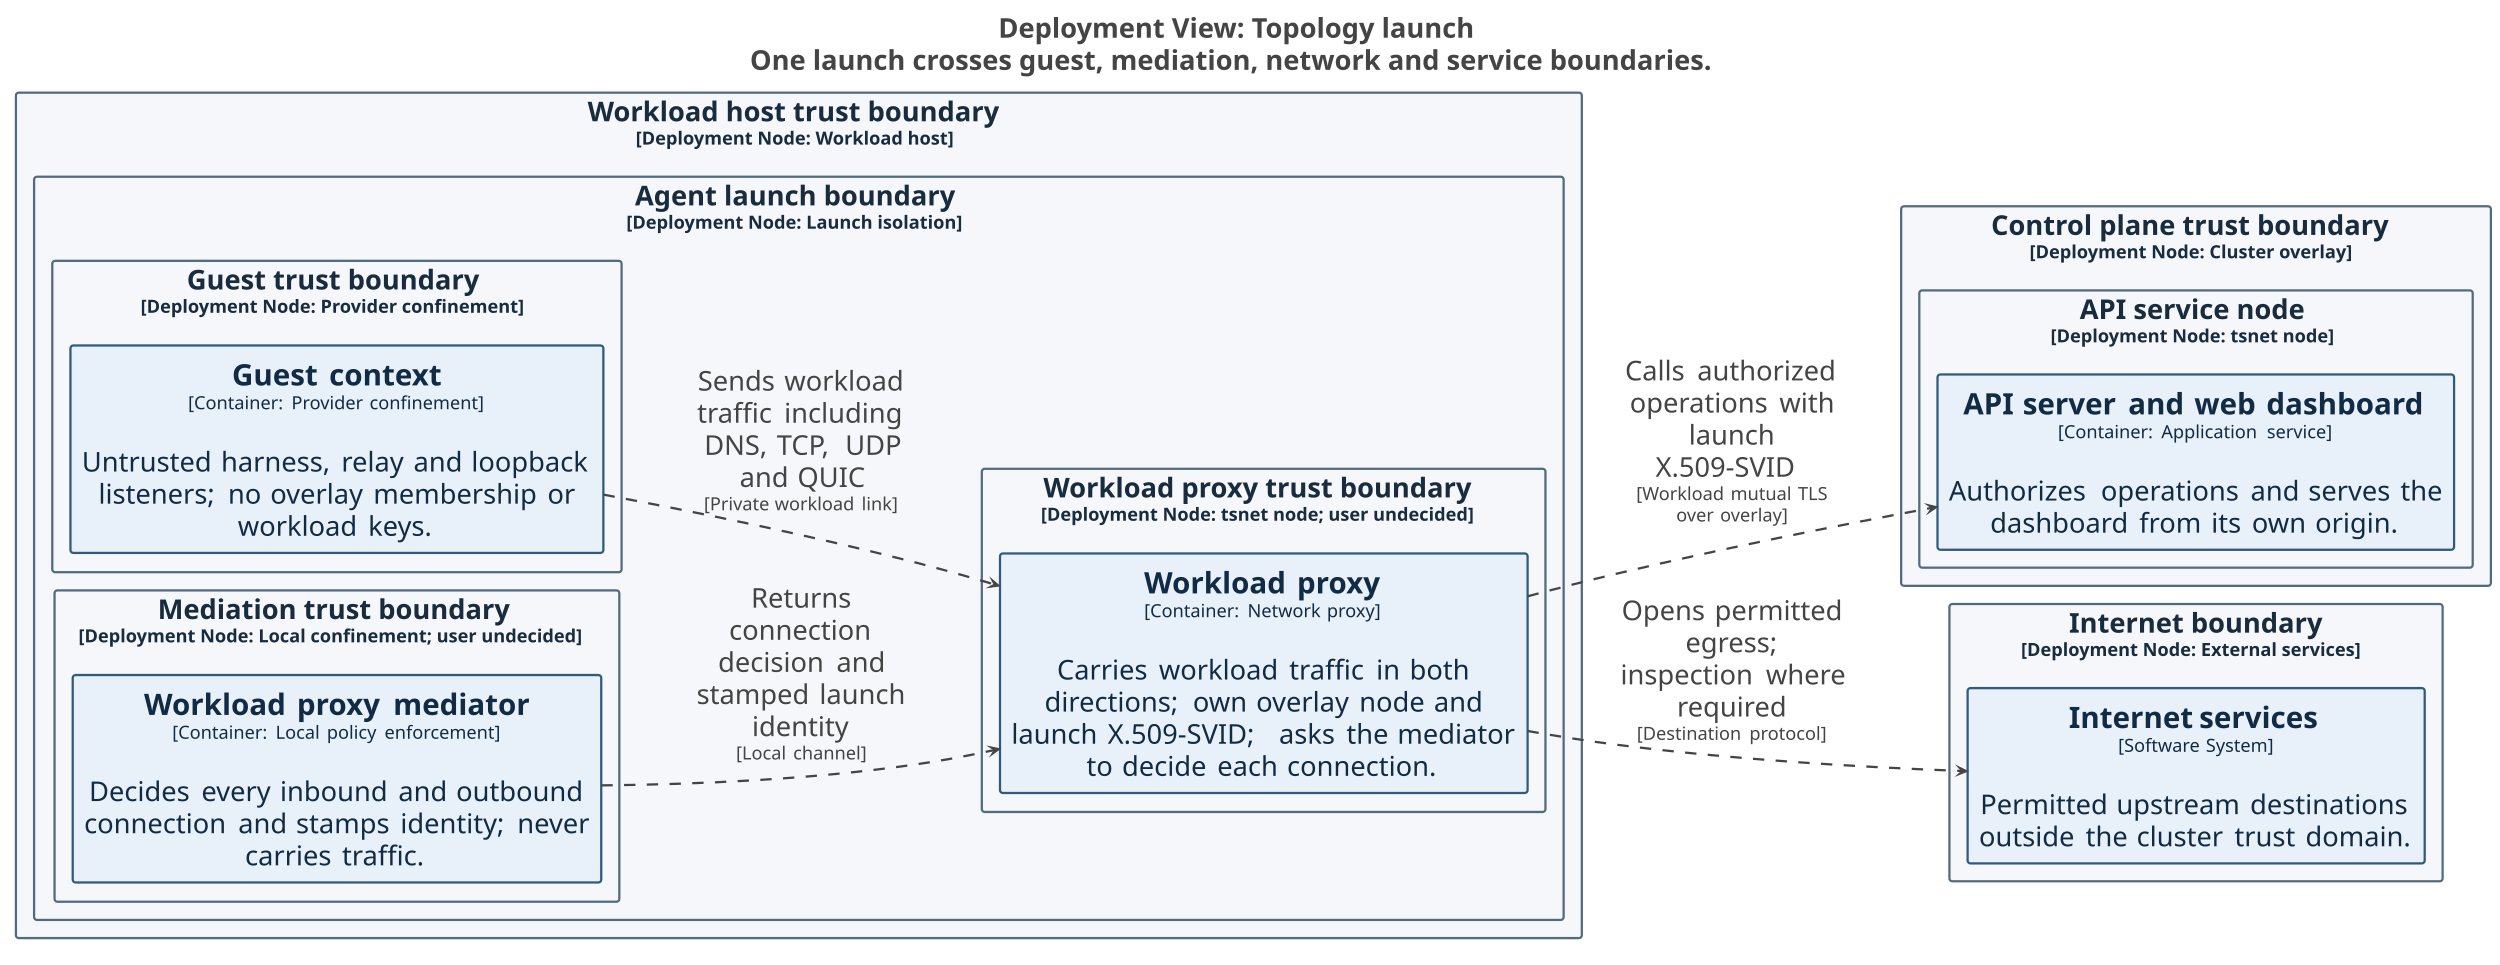
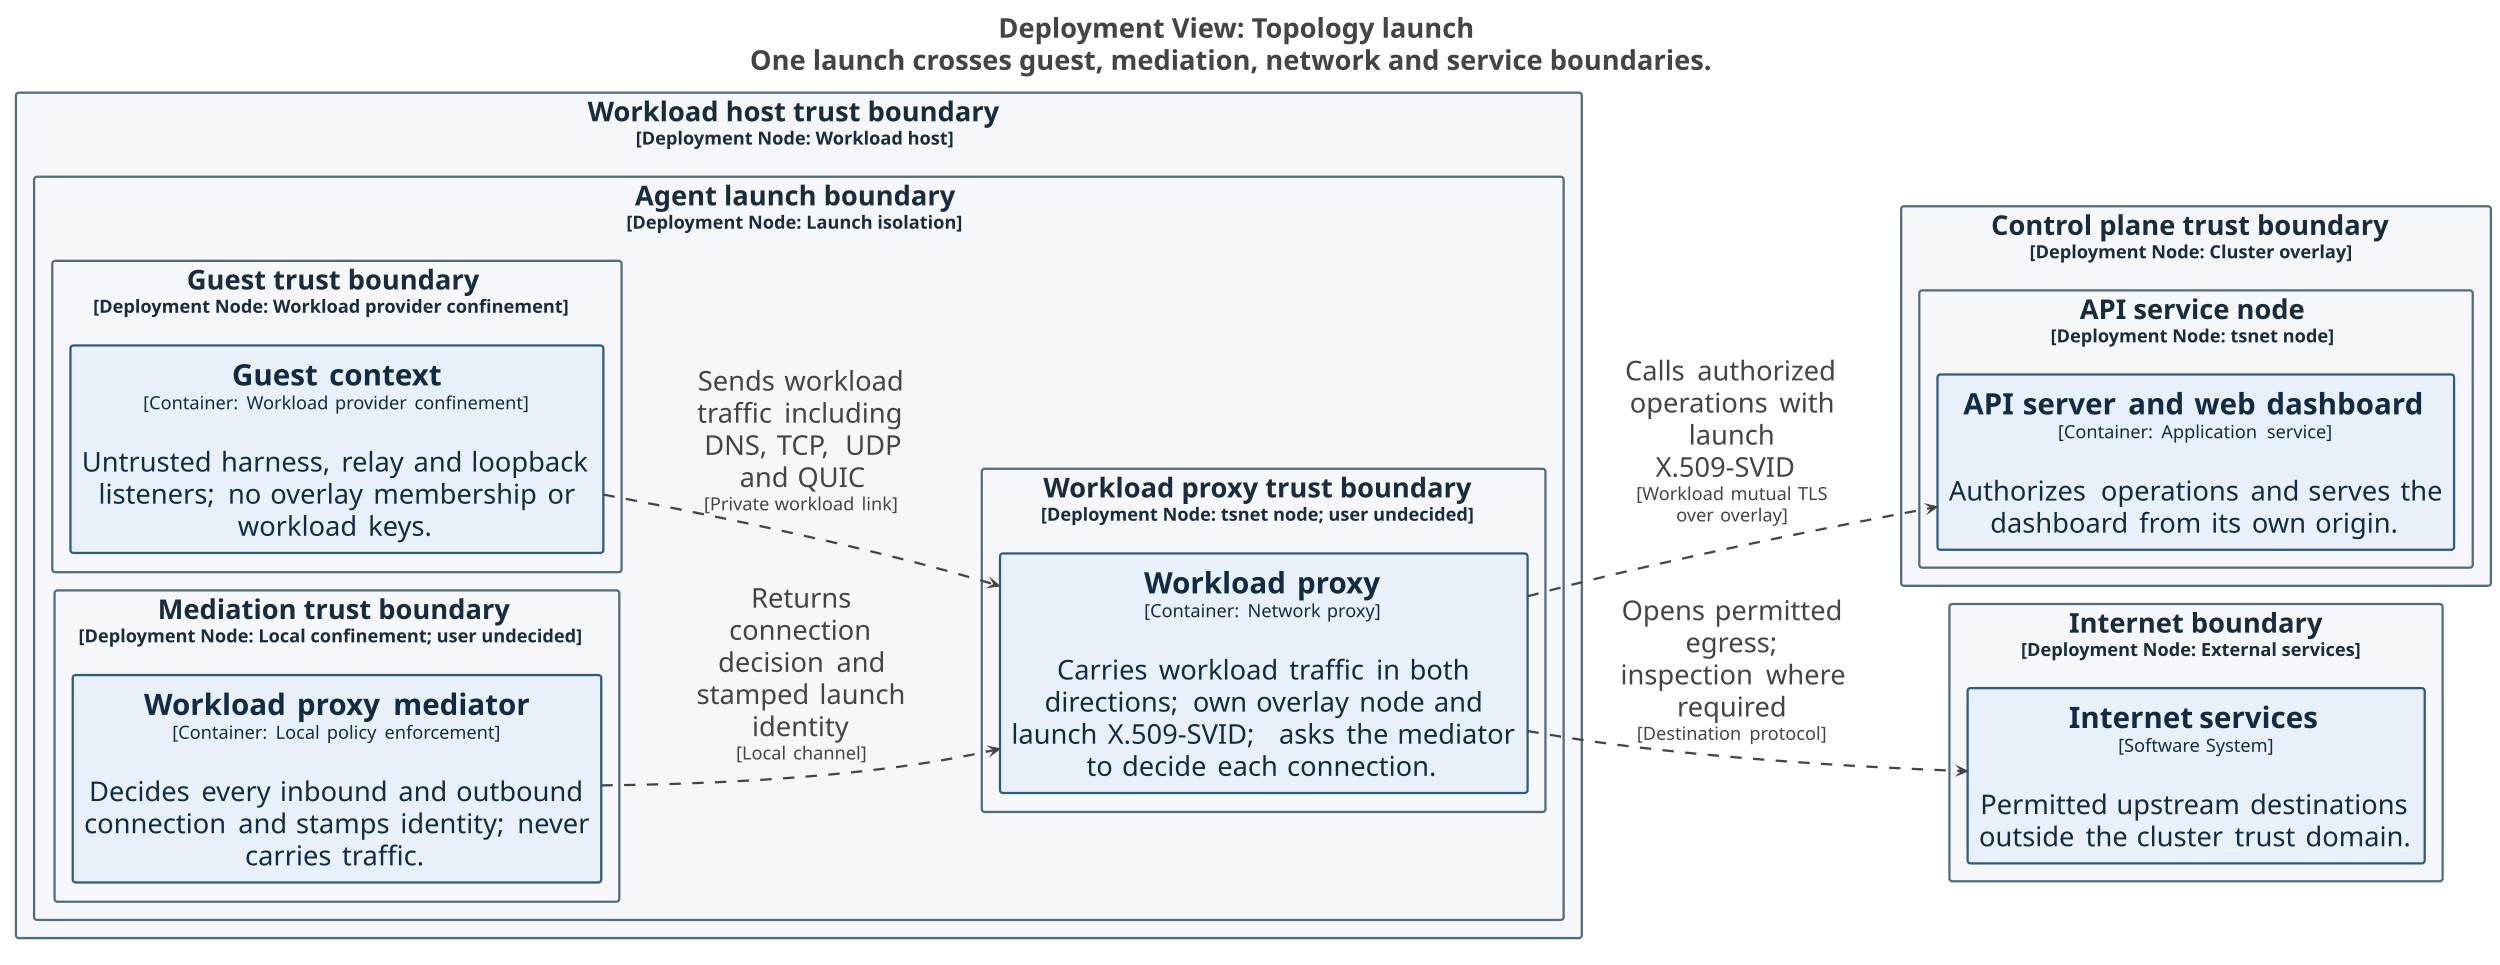
<svg xmlns="http://www.w3.org/2000/svg" version="1.1" data-diagram-type="DESCRIPTION" style="width:2200px;height:849px;background:#FFFFFF;" width="2200px" height="849px" viewBox="0 0 2200 849" zoomAndPan="magnify" preserveAspectRatio="none" contentStyleType="text/css">
  <defs />
  <g font-family="sans-serif" lengthAdjust="spacing">
    <g class="title" data-source-line="1">
      <text x="878.502" y="33.203" fill="#444" font-size="24" textLength="435.996" font-weight="700">Deployment View: Topology launch</text>
      <text x="659.936" y="61.469" fill="#444" font-size="24" textLength="873.129" font-weight="700">One launch crosses guest, mediation, network and service boundaries.</text>
    </g>
    <g class="cluster" data-qualified-name="Topologylaunch.Workloadhosttrustboundary" id="ent0001" data-source-line="53">
      <rect x="14" y="81.531" width="1378" height="744" fill="#F5F7FA" style="stroke:#536B7E;stroke-width:2;" rx="2.5" ry="2.5" />
      <text x="517.129" y="106.734" fill="#182C3E" font-size="24" textLength="371.742" font-weight="700">Workload host trust boundary</text>
      <text x="559.406" y="127.266" fill="#182C3E" font-size="16" textLength="287.188" font-weight="700">[Deployment Node: Workload host]</text>
    </g>
    <g class="cluster" data-qualified-name="Topologylaunch.Workloadhosttrustboundary.Topologylaunch.Workloadhosttrustboundary.Agentlaunchboundary" id="ent0002" data-source-line="54">
      <rect x="30" y="155.531" width="1346" height="654" fill="#F5F7FA" style="stroke:#536B7E;stroke-width:2;" rx="2.5" ry="2.5" />
      <text x="558.742" y="180.734" fill="#182C3E" font-size="24" textLength="288.516" font-weight="700">Agent launch boundary</text>
      <text x="551.168" y="201.266" fill="#182C3E" font-size="16" textLength="303.664" font-weight="700">[Deployment Node: Launch isolation]</text>
    </g>
    <g class="cluster" data-qualified-name="Topologylaunch.Workloadhosttrustboundary.Topologylaunch.Workloadhosttrustboundary.Agentlaunchboundary.Topologylaunch.Workloadhosttrustboundary.Agentlaunchboundary.Guesttrustboundary" id="ent0003" data-source-line="55">
      <rect x="46" y="229.531" width="501" height="274" fill="#F5F7FA" style="stroke:#536B7E;stroke-width:2;" rx="2.5" ry="2.5" />
      <text x="164.4" y="254.734" fill="#182C3E" font-size="24" textLength="264.199" font-weight="700">Guest trust boundary</text>
-       <text x="123.742" y="275.266" fill="#182C3E" font-size="16" textLength="345.516" font-weight="700">[Deployment Node: Provider confinement]</text>
+       <text x="81.957" y="275.266" fill="#182C3E" font-size="16" textLength="429.086" font-weight="700">[Deployment Node: Workload provider confinement]</text>
    </g>
    <g class="cluster" data-qualified-name="Topologylaunch.Workloadhosttrustboundary.Topologylaunch.Workloadhosttrustboundary.Agentlaunchboundary.Topologylaunch.Workloadhosttrustboundary.Agentlaunchboundary.Mediationtrustboundary" id="ent0005" data-source-line="59">
      <rect x="48" y="519.531" width="497" height="274" fill="#F5F7FA" style="stroke:#536B7E;stroke-width:2;" rx="2.5" ry="2.5" />
      <text x="138.766" y="544.734" fill="#182C3E" font-size="24" textLength="315.469" font-weight="700">Mediation trust boundary</text>
      <text x="69.047" y="565.266" fill="#182C3E" font-size="16" textLength="454.906" font-weight="700">[Deployment Node: Local confinement; user undecided]</text>
    </g>
    <g class="cluster" data-qualified-name="Topologylaunch.Workloadhosttrustboundary.Topologylaunch.Workloadhosttrustboundary.Agentlaunchboundary.Topologylaunch.Workloadhosttrustboundary.Agentlaunchboundary.Workloadproxytrustboundary" id="ent0007" data-source-line="63">
      <rect x="864" y="412.531" width="496" height="302" fill="#F5F7FA" style="stroke:#536B7E;stroke-width:2;" rx="2.5" ry="2.5" />
      <text x="918.166" y="437.734" fill="#182C3E" font-size="24" textLength="387.668" font-weight="700">Workload proxy trust boundary</text>
      <text x="915.992" y="458.266" fill="#182C3E" font-size="16" textLength="392.016" font-weight="700">[Deployment Node: tsnet node; user undecided]</text>
    </g>
    <g class="cluster" data-qualified-name="Topologylaunch.Controlplanetrustboundary" id="ent0009" data-source-line="71">
      <rect x="1673" y="181.531" width="519" height="334" fill="#F5F7FA" style="stroke:#536B7E;stroke-width:2;" rx="2.5" ry="2.5" />
      <text x="1752.154" y="206.734" fill="#182C3E" font-size="24" textLength="360.691" font-weight="700">Control plane trust boundary</text>
      <text x="1785.996" y="227.266" fill="#182C3E" font-size="16" textLength="293.008" font-weight="700">[Deployment Node: Cluster overlay]</text>
    </g>
    <g class="cluster" data-qualified-name="Topologylaunch.Controlplanetrustboundary.Topologylaunch.Controlplanetrustboundary.APIservicenode" id="ent0010" data-source-line="72">
      <rect x="1689" y="255.531" width="487" height="244" fill="#F5F7FA" style="stroke:#536B7E;stroke-width:2;" rx="2.5" ry="2.5" />
      <text x="1830.178" y="280.734" fill="#182C3E" font-size="24" textLength="204.645" font-weight="700">API service node</text>
      <text x="1804.488" y="301.266" fill="#182C3E" font-size="16" textLength="256.023" font-weight="700">[Deployment Node: tsnet node]</text>
    </g>
    <g class="cluster" data-qualified-name="Topologylaunch.Internetboundary" id="ent0012" data-source-line="78">
      <rect x="1715.5" y="531.531" width="434" height="244" fill="#F5F7FA" style="stroke:#536B7E;stroke-width:2;" rx="2.5" ry="2.5" />
      <text x="1820.727" y="556.734" fill="#182C3E" font-size="24" textLength="223.547" font-weight="700">Internet boundary</text>
      <text x="1778.469" y="577.266" fill="#182C3E" font-size="16" textLength="308.063" font-weight="700">[Deployment Node: External services]</text>
    </g>
    <g class="entity" data-qualified-name="Topologylaunch.Workloadhosttrustboundary.Topologylaunch.Workloadhosttrustboundary.Agentlaunchboundary.Topologylaunch.Workloadhosttrustboundary.Agentlaunchboundary.Guesttrustboundary.Topologylaunch.Workloadhosttrustboundary.Agentlaunchboundary.Guesttrustboundary.Guestcontext_1" id="ent0004" data-source-line="56">
      <rect x="62" y="304.031" width="468.957" height="182.527" fill="#E8F1FA" style="stroke:#315B7D;stroke-width:2;" rx="2.5" ry="2.5" />
      <text x="204.133" y="339.168" fill="#122B44" font-size="26" textLength="76.934" font-weight="700">Guest</text>
      <text x="281.066" y="339.168" fill="#122B44" font-size="26" font-weight="700"> </text>
      <text x="289.636" y="339.168" fill="#122B44" font-size="26" textLength="99.188" font-weight="700">context</text>
-       <text x="165.486" y="360.121" fill="#122B44" font-size="16" textLength="85.93">[Container:</text>
-       <text x="251.416" y="360.121" fill="#122B44" font-size="16"> </text>
-       <text x="256.479" y="360.121" fill="#122B44" font-size="16" textLength="63.656">Provider</text>
-       <text x="320.135" y="360.121" fill="#122B44" font-size="16"> </text>
-       <text x="325.197" y="360.121" fill="#122B44" font-size="16" textLength="102.273">confinement]</text>
+       <text x="125.955" y="360.121" fill="#122B44" font-size="16" textLength="85.93">[Container:</text>
+       <text x="211.885" y="360.121" fill="#122B44" font-size="16"> </text>
+       <text x="216.947" y="360.121" fill="#122B44" font-size="16" textLength="72.773">Workload</text>
+       <text x="289.721" y="360.121" fill="#122B44" font-size="16"> </text>
+       <text x="294.783" y="360.121" fill="#122B44" font-size="16" textLength="64.883">provider</text>
+       <text x="359.666" y="360.121" fill="#122B44" font-size="16"> </text>
+       <text x="364.729" y="360.121" fill="#122B44" font-size="16" textLength="102.273">confinement]</text>
      <text x="292.682" y="386.699" fill="#122B44" font-size="24"> </text>
      <text x="72" y="414.965" fill="#122B44" font-size="24" textLength="114.902">Untrusted</text>
      <text x="186.902" y="414.965" fill="#122B44" font-size="24"> </text>
      <text x="194.496" y="414.965" fill="#122B44" font-size="24" textLength="98.297">harness,</text>
      <text x="292.793" y="414.965" fill="#122B44" font-size="24"> </text>
      <text x="300.387" y="414.965" fill="#122B44" font-size="24" textLength="55.922">relay</text>
      <text x="356.309" y="414.965" fill="#122B44" font-size="24"> </text>
      <text x="363.902" y="414.965" fill="#122B44" font-size="24" textLength="43.254">and</text>
      <text x="407.156" y="414.965" fill="#122B44" font-size="24"> </text>
      <text x="414.75" y="414.965" fill="#122B44" font-size="24" textLength="106.207">loopback</text>
      <text x="86.637" y="443.23" fill="#122B44" font-size="24" textLength="106.371">listeners;</text>
      <text x="193.008" y="443.23" fill="#122B44" font-size="24"> </text>
      <text x="200.602" y="443.23" fill="#122B44" font-size="24" textLength="29.637">no</text>
      <text x="230.238" y="443.23" fill="#122B44" font-size="24"> </text>
      <text x="237.832" y="443.23" fill="#122B44" font-size="24" textLength="83.086">overlay</text>
      <text x="320.918" y="443.23" fill="#122B44" font-size="24"> </text>
      <text x="328.512" y="443.23" fill="#122B44" font-size="24" textLength="145.652">membership</text>
      <text x="474.164" y="443.23" fill="#122B44" font-size="24"> </text>
      <text x="481.758" y="443.23" fill="#122B44" font-size="24" textLength="24.563">or</text>
      <text x="209.238" y="471.496" fill="#122B44" font-size="24" textLength="107.121">workload</text>
      <text x="316.359" y="471.496" fill="#122B44" font-size="24"> </text>
      <text x="323.953" y="471.496" fill="#122B44" font-size="24" textLength="59.766">keys.</text>
    </g>
    <g class="entity" data-qualified-name="Topologylaunch.Workloadhosttrustboundary.Topologylaunch.Workloadhosttrustboundary.Agentlaunchboundary.Topologylaunch.Workloadhosttrustboundary.Agentlaunchboundary.Mediationtrustboundary.Topologylaunch.Workloadhosttrustboundary.Agentlaunchboundary.Mediationtrustboundary.Workloadproxymediator_1" id="ent0006" data-source-line="60">
      <rect x="64" y="594.031" width="465.09" height="182.527" fill="#E8F1FA" style="stroke:#315B7D;stroke-width:2;" rx="2.5" ry="2.5" />
      <text x="126.726" y="629.168" fill="#122B44" font-size="26" textLength="125.95" font-weight="700">Workload</text>
      <text x="252.676" y="629.168" fill="#122B44" font-size="26" font-weight="700"> </text>
      <text x="261.246" y="629.168" fill="#122B44" font-size="26" textLength="76.172" font-weight="700">proxy</text>
      <text x="337.417" y="629.168" fill="#122B44" font-size="26" font-weight="700"> </text>
      <text x="345.987" y="629.168" fill="#122B44" font-size="26" textLength="120.377" font-weight="700">mediator</text>
      <text x="151.537" y="650.121" fill="#122B44" font-size="16" textLength="85.93">[Container:</text>
      <text x="237.467" y="650.121" fill="#122B44" font-size="16"> </text>
      <text x="242.529" y="650.121" fill="#122B44" font-size="16" textLength="40.016">Local</text>
      <text x="282.545" y="650.121" fill="#122B44" font-size="16"> </text>
      <text x="287.607" y="650.121" fill="#122B44" font-size="16" textLength="45.703">policy</text>
      <text x="333.311" y="650.121" fill="#122B44" font-size="16"> </text>
      <text x="338.373" y="650.121" fill="#122B44" font-size="16" textLength="103.18">enforcement]</text>
      <text x="292.748" y="676.699" fill="#122B44" font-size="24"> </text>
      <text x="78.359" y="704.965" fill="#122B44" font-size="24" textLength="91.289">Decides</text>
      <text x="169.648" y="704.965" fill="#122B44" font-size="24"> </text>
      <text x="177.242" y="704.965" fill="#122B44" font-size="24" textLength="61.523">every</text>
      <text x="238.766" y="704.965" fill="#122B44" font-size="24"> </text>
      <text x="246.359" y="704.965" fill="#122B44" font-size="24" textLength="96.574">inbound</text>
      <text x="342.934" y="704.965" fill="#122B44" font-size="24"> </text>
      <text x="350.527" y="704.965" fill="#122B44" font-size="24" textLength="43.254">and</text>
      <text x="393.781" y="704.965" fill="#122B44" font-size="24"> </text>
      <text x="401.375" y="704.965" fill="#122B44" font-size="24" textLength="113.355">outbound</text>
      <text x="74" y="733.23" fill="#122B44" font-size="24" textLength="128.039">connection</text>
      <text x="202.039" y="733.23" fill="#122B44" font-size="24"> </text>
      <text x="209.633" y="733.23" fill="#122B44" font-size="24" textLength="43.254">and</text>
      <text x="252.887" y="733.23" fill="#122B44" font-size="24"> </text>
      <text x="260.48" y="733.23" fill="#122B44" font-size="24" textLength="84.211">stamps</text>
      <text x="344.691" y="733.23" fill="#122B44" font-size="24"> </text>
      <text x="352.285" y="733.23" fill="#122B44" font-size="24" textLength="95.332">identity;</text>
      <text x="447.617" y="733.23" fill="#122B44" font-size="24"> </text>
      <text x="455.211" y="733.23" fill="#122B44" font-size="24" textLength="63.879">never</text>
      <text x="215.621" y="761.496" fill="#122B44" font-size="24" textLength="77.73">carries</text>
      <text x="293.352" y="761.496" fill="#122B44" font-size="24"> </text>
      <text x="300.945" y="761.496" fill="#122B44" font-size="24" textLength="76.523">traffic.</text>
    </g>
    <g class="entity" data-qualified-name="Topologylaunch.Workloadhosttrustboundary.Topologylaunch.Workloadhosttrustboundary.Agentlaunchboundary.Topologylaunch.Workloadhosttrustboundary.Agentlaunchboundary.Workloadproxytrustboundary.Topologylaunch.Workloadhosttrustboundary.Agentlaunchboundary.Workloadproxytrustboundary.Workloadproxy_1" id="ent0008" data-source-line="64">
      <rect x="880" y="487.031" width="464.281" height="210.793" fill="#E8F1FA" style="stroke:#315B7D;stroke-width:2;" rx="2.5" ry="2.5" />
      <text x="1006.795" y="522.168" fill="#122B44" font-size="26" textLength="125.95" font-weight="700">Workload</text>
      <text x="1132.745" y="522.168" fill="#122B44" font-size="26" font-weight="700"> </text>
      <text x="1141.314" y="522.168" fill="#122B44" font-size="26" textLength="76.172" font-weight="700">proxy</text>
      <text x="1006.816" y="543.121" fill="#122B44" font-size="16" textLength="85.93">[Container:</text>
      <text x="1092.746" y="543.121" fill="#122B44" font-size="16"> </text>
      <text x="1097.809" y="543.121" fill="#122B44" font-size="16" textLength="64.773">Network</text>
      <text x="1162.582" y="543.121" fill="#122B44" font-size="16"> </text>
      <text x="1167.645" y="543.121" fill="#122B44" font-size="16" textLength="49.82">proxy]</text>
      <text x="1108.344" y="569.699" fill="#122B44" font-size="24"> </text>
      <text x="930.131" y="597.965" fill="#122B44" font-size="24" textLength="82.043">Carries</text>
      <text x="1012.174" y="597.965" fill="#122B44" font-size="24"> </text>
      <text x="1019.768" y="597.965" fill="#122B44" font-size="24" textLength="107.121">workload</text>
      <text x="1126.889" y="597.965" fill="#122B44" font-size="24"> </text>
      <text x="1134.482" y="597.965" fill="#122B44" font-size="24" textLength="68.93">traffic</text>
      <text x="1203.412" y="597.965" fill="#122B44" font-size="24"> </text>
      <text x="1211.006" y="597.965" fill="#122B44" font-size="24" textLength="21.832">in</text>
      <text x="1232.838" y="597.965" fill="#122B44" font-size="24"> </text>
      <text x="1240.432" y="597.965" fill="#122B44" font-size="24" textLength="53.719">both</text>
      <text x="919.209" y="626.23" fill="#122B44" font-size="24" textLength="122.906">directions;</text>
      <text x="1042.115" y="626.23" fill="#122B44" font-size="24"> </text>
      <text x="1049.709" y="626.23" fill="#122B44" font-size="24" textLength="48.129">own</text>
      <text x="1097.838" y="626.23" fill="#122B44" font-size="24"> </text>
      <text x="1105.432" y="626.23" fill="#122B44" font-size="24" textLength="83.086">overlay</text>
      <text x="1188.518" y="626.23" fill="#122B44" font-size="24"> </text>
      <text x="1196.111" y="626.23" fill="#122B44" font-size="24" textLength="58.113">node</text>
      <text x="1254.225" y="626.23" fill="#122B44" font-size="24"> </text>
      <text x="1261.818" y="626.23" fill="#122B44" font-size="24" textLength="43.254">and</text>
      <text x="890" y="654.496" fill="#122B44" font-size="24" textLength="77.168">launch</text>
      <text x="967.168" y="654.496" fill="#122B44" font-size="24"> </text>
      <text x="974.762" y="654.496" fill="#122B44" font-size="24" textLength="143.133">X.509-SVID;</text>
      <text x="1117.895" y="654.496" fill="#122B44" font-size="24"> </text>
      <text x="1125.488" y="654.496" fill="#122B44" font-size="24" textLength="51.75">asks</text>
      <text x="1177.238" y="654.496" fill="#122B44" font-size="24"> </text>
      <text x="1184.832" y="654.496" fill="#122B44" font-size="24" textLength="37.242">the</text>
      <text x="1222.074" y="654.496" fill="#122B44" font-size="24"> </text>
      <text x="1229.668" y="654.496" fill="#122B44" font-size="24" textLength="104.613">mediator</text>
      <text x="956.076" y="682.762" fill="#122B44" font-size="24" textLength="23.719">to</text>
      <text x="979.795" y="682.762" fill="#122B44" font-size="24"> </text>
      <text x="987.389" y="682.762" fill="#122B44" font-size="24" textLength="76.184">decide</text>
      <text x="1063.572" y="682.762" fill="#122B44" font-size="24"> </text>
      <text x="1071.166" y="682.762" fill="#122B44" font-size="24" textLength="53.813">each</text>
      <text x="1124.979" y="682.762" fill="#122B44" font-size="24"> </text>
      <text x="1132.572" y="682.762" fill="#122B44" font-size="24" textLength="135.633">connection.</text>
    </g>
    <g class="entity" data-qualified-name="Topologylaunch.Controlplanetrustboundary.Topologylaunch.Controlplanetrustboundary.APIservicenode.Topologylaunch.Controlplanetrustboundary.APIservicenode.APIserverandwebdashboard_1" id="ent0011" data-source-line="73">
      <rect x="1705" y="329.531" width="454.59" height="154.262" fill="#E8F1FA" style="stroke:#315B7D;stroke-width:2;" rx="2.5" ry="2.5" />
      <text x="1727.716" y="364.668" fill="#122B44" font-size="26" textLength="43.71" font-weight="700">API</text>
      <text x="1771.426" y="364.668" fill="#122B44" font-size="26" font-weight="700"> </text>
      <text x="1779.996" y="364.668" fill="#122B44" font-size="26" textLength="84.233" font-weight="700">server</text>
      <text x="1864.229" y="364.668" fill="#122B44" font-size="26" font-weight="700"> </text>
      <text x="1872.798" y="364.668" fill="#122B44" font-size="26" textLength="49.588" font-weight="700">and</text>
      <text x="1922.386" y="364.668" fill="#122B44" font-size="26" font-weight="700"> </text>
      <text x="1930.956" y="364.668" fill="#122B44" font-size="26" textLength="54.895" font-weight="700">web</text>
      <text x="1985.85" y="364.668" fill="#122B44" font-size="26" font-weight="700"> </text>
      <text x="1994.419" y="364.668" fill="#122B44" font-size="26" textLength="142.454" font-weight="700">dashboard</text>
      <text x="1810.936" y="385.621" fill="#122B44" font-size="16" textLength="85.93">[Container:</text>
      <text x="1896.865" y="385.621" fill="#122B44" font-size="16"> </text>
      <text x="1901.928" y="385.621" fill="#122B44" font-size="16" textLength="87.828">Application</text>
      <text x="1989.756" y="385.621" fill="#122B44" font-size="16"> </text>
      <text x="1994.818" y="385.621" fill="#122B44" font-size="16" textLength="58.836">service]</text>
      <text x="1928.498" y="412.199" fill="#122B44" font-size="24"> </text>
      <text x="1715" y="440.465" fill="#122B44" font-size="24" textLength="126.188">Authorizes</text>
      <text x="1841.188" y="440.465" fill="#122B44" font-size="24"> </text>
      <text x="1848.781" y="440.465" fill="#122B44" font-size="24" textLength="124.078">operations</text>
      <text x="1972.859" y="440.465" fill="#122B44" font-size="24"> </text>
      <text x="1980.453" y="440.465" fill="#122B44" font-size="24" textLength="43.254">and</text>
      <text x="2023.707" y="440.465" fill="#122B44" font-size="24"> </text>
      <text x="2031.301" y="440.465" fill="#122B44" font-size="24" textLength="73.453">serves</text>
      <text x="2104.754" y="440.465" fill="#122B44" font-size="24"> </text>
      <text x="2112.348" y="440.465" fill="#122B44" font-size="24" textLength="37.242">the</text>
      <text x="1751.369" y="468.73" fill="#122B44" font-size="24" textLength="123.516">dashboard</text>
      <text x="1874.885" y="468.73" fill="#122B44" font-size="24"> </text>
      <text x="1882.479" y="468.73" fill="#122B44" font-size="24" textLength="55.793">from</text>
      <text x="1938.271" y="468.73" fill="#122B44" font-size="24"> </text>
      <text x="1945.865" y="468.73" fill="#122B44" font-size="24" textLength="28.148">its</text>
      <text x="1974.014" y="468.73" fill="#122B44" font-size="24"> </text>
      <text x="1981.607" y="468.73" fill="#122B44" font-size="24" textLength="48.129">own</text>
      <text x="2029.736" y="468.73" fill="#122B44" font-size="24"> </text>
      <text x="2037.33" y="468.73" fill="#122B44" font-size="24" textLength="75.891">origin.</text>
    </g>
    <g class="entity" data-qualified-name="Topologylaunch.Internetboundary.Topologylaunch.Internetboundary.Internetservices_1" id="ent0013" data-source-line="79">
      <rect x="1731.5" y="605.531" width="402.242" height="154.262" fill="#E8F1FA" style="stroke:#315B7D;stroke-width:2;" rx="2.5" ry="2.5" />
      <text x="1820.566" y="640.668" fill="#122B44" font-size="26" textLength="106.133" font-weight="700">Internet</text>
      <text x="1926.699" y="640.668" fill="#122B44" font-size="26" font-weight="700"> </text>
      <text x="1935.268" y="640.668" fill="#122B44" font-size="26" textLength="109.408" font-weight="700">services</text>
      <text x="1863.934" y="661.621" fill="#122B44" font-size="16" textLength="72.141">[Software</text>
      <text x="1936.074" y="661.621" fill="#122B44" font-size="16"> </text>
      <text x="1941.137" y="661.621" fill="#122B44" font-size="16" textLength="60.172">System]</text>
      <text x="1928.824" y="688.199" fill="#122B44" font-size="24"> </text>
      <text x="1742.602" y="716.465" fill="#122B44" font-size="24" textLength="112.23">Permitted</text>
      <text x="1854.832" y="716.465" fill="#122B44" font-size="24"> </text>
      <text x="1862.426" y="716.465" fill="#122B44" font-size="24" textLength="110.063">upstream</text>
      <text x="1972.488" y="716.465" fill="#122B44" font-size="24"> </text>
      <text x="1980.082" y="716.465" fill="#122B44" font-size="24" textLength="142.559">destinations</text>
      <text x="1741.5" y="744.73" fill="#122B44" font-size="24" textLength="86.262">outside</text>
      <text x="1827.762" y="744.73" fill="#122B44" font-size="24"> </text>
      <text x="1835.355" y="744.73" fill="#122B44" font-size="24" textLength="37.242">the</text>
      <text x="1872.598" y="744.73" fill="#122B44" font-size="24"> </text>
      <text x="1880.191" y="744.73" fill="#122B44" font-size="24" textLength="78.527">cluster</text>
      <text x="1958.719" y="744.73" fill="#122B44" font-size="24"> </text>
      <text x="1966.313" y="744.73" fill="#122B44" font-size="24" textLength="54.902">trust</text>
      <text x="2021.215" y="744.73" fill="#122B44" font-size="24"> </text>
      <text x="2028.809" y="744.73" fill="#122B44" font-size="24" textLength="94.934">domain.</text>
    </g>
    <g class="link" data-entity-1="ent0004" data-entity-2="ent0008" id="lnk14" data-link-type="dependency">
      <polygon points="879.614,515.637,872.12,509.246,874.82,514.217,869.848,516.916,879.614,515.637" fill="#444" style="stroke:#444;stroke-width:1;stroke-linejoin:miter;stroke-miterlimit:10;" />
      <path d="M531.102,435.282 C616.226,451.291 712.92,471.259 800,493.531 C825.938,500.165 848.102,506.303 874.82,514.217" style="stroke:#444;stroke-width:2;stroke-dasharray:10,10;" fill="none" />
      <text x="614.068" y="343.734" fill="#444" font-size="24" textLength="68.531">Sends</text>
      <text x="682.6" y="343.734" fill="#444" font-size="24"> </text>
      <text x="690.193" y="343.734" fill="#444" font-size="24" textLength="107.121">workload</text>
      <text x="613.5" y="372" fill="#444" font-size="24" textLength="68.93">traffic</text>
      <text x="682.43" y="372" fill="#444" font-size="24"> </text>
      <text x="690.023" y="372" fill="#444" font-size="24" textLength="107.859">including</text>
      <text x="619.729" y="400.266" fill="#444" font-size="24" textLength="56.227">DNS,</text>
      <text x="675.955" y="400.266" fill="#444" font-size="24"> </text>
      <text x="683.549" y="400.266" fill="#444" font-size="24" textLength="52.641">TCP,</text>
      <text x="736.189" y="400.266" fill="#444" font-size="24"> </text>
      <text x="743.783" y="400.266" fill="#444" font-size="24" textLength="47.871">UDP</text>
      <text x="650.871" y="428.531" fill="#444" font-size="24" textLength="43.254">and</text>
      <text x="694.125" y="428.531" fill="#444" font-size="24"> </text>
      <text x="701.719" y="428.531" fill="#444" font-size="24" textLength="58.793">QUIC</text>
      <text x="619.438" y="449.063" fill="#444" font-size="16" textLength="57.234">[Private</text>
      <text x="676.672" y="449.063" fill="#444" font-size="16"> </text>
      <text x="681.734" y="449.063" fill="#444" font-size="16" textLength="71.414">workload</text>
      <text x="753.148" y="449.063" fill="#444" font-size="16"> </text>
      <text x="758.211" y="449.063" fill="#444" font-size="16" textLength="33.734">link]</text>
    </g>
    <g class="link" data-entity-1="ent0006" data-entity-2="ent0008" id="lnk15" data-link-type="dependency">
      <polygon points="879.951,658.968,870.306,656.975,875.066,660.032,872.009,664.792,879.951,658.968" fill="#444" style="stroke:#444;stroke-width:1;stroke-linejoin:miter;stroke-miterlimit:10;" />
      <path d="M529.184,691.143 C614.654,690.287 712.069,685.863 800,673.531 C826.107,669.87 848.286,665.865 875.066,660.032" style="stroke:#444;stroke-width:2;stroke-dasharray:10,10;" fill="none" />
      <text x="660.924" y="534.734" fill="#444" font-size="24" textLength="89.367">Returns</text>
      <text x="641.588" y="563" fill="#444" font-size="24" textLength="128.039">connection</text>
      <text x="631.926" y="591.266" fill="#444" font-size="24" textLength="96.516">decision</text>
      <text x="728.441" y="591.266" fill="#444" font-size="24"> </text>
      <text x="736.035" y="591.266" fill="#444" font-size="24" textLength="43.254">and</text>
      <text x="613" y="619.531" fill="#444" font-size="24" textLength="100.453">stamped</text>
      <text x="713.453" y="619.531" fill="#444" font-size="24"> </text>
      <text x="721.047" y="619.531" fill="#444" font-size="24" textLength="77.168">launch</text>
      <text x="661.738" y="647.797" fill="#444" font-size="24" textLength="87.738">identity</text>
      <text x="647.686" y="668.328" fill="#444" font-size="16" textLength="45.219">[Local</text>
      <text x="692.904" y="668.328" fill="#444" font-size="16"> </text>
      <text x="697.967" y="668.328" fill="#444" font-size="16" textLength="65.563">channel]</text>
    </g>
    <g class="link" data-entity-1="ent0008" data-entity-2="ent0011" id="lnk16" data-link-type="dependency">
      <polygon points="1704.827,446.041,1695.245,443.763,1699.912,446.96,1696.716,451.627,1704.827,446.041" fill="#444" style="stroke:#444;stroke-width:1;stroke-linejoin:miter;stroke-miterlimit:10;" />
      <path d="M1344.248,524.756 C1371.052,517.596 1398.068,510.692 1424,504.531 C1515.343,482.83 1611.876,463.417 1699.912,446.96" style="stroke:#444;stroke-width:2;stroke-dasharray:10,10;" fill="none" />
      <text x="1430" y="334.734" fill="#444" font-size="24" textLength="55.969">Calls</text>
      <text x="1485.969" y="334.734" fill="#444" font-size="24"> </text>
      <text x="1493.563" y="334.734" fill="#444" font-size="24" textLength="125.754">authorized</text>
      <text x="1434.172" y="363" fill="#444" font-size="24" textLength="124.078">operations</text>
      <text x="1558.25" y="363" fill="#444" font-size="24"> </text>
      <text x="1565.844" y="363" fill="#444" font-size="24" textLength="49.301">with</text>
      <text x="1486.074" y="391.266" fill="#444" font-size="24" textLength="77.168">launch</text>
      <text x="1456.889" y="419.531" fill="#444" font-size="24" textLength="135.539">X.509-SVID</text>
      <text x="1439.854" y="440.063" fill="#444" font-size="16" textLength="77.977">[Workload</text>
      <text x="1517.83" y="440.063" fill="#444" font-size="16"> </text>
      <text x="1522.893" y="440.063" fill="#444" font-size="16" textLength="54.242">mutual</text>
      <text x="1577.135" y="440.063" fill="#444" font-size="16"> </text>
      <text x="1582.197" y="440.063" fill="#444" font-size="16" textLength="27.266">TLS</text>
      <text x="1475.045" y="458.906" fill="#444" font-size="16" textLength="33.57">over</text>
      <text x="1508.615" y="458.906" fill="#444" font-size="16"> </text>
      <text x="1513.678" y="458.906" fill="#444" font-size="16" textLength="60.594">overlay]</text>
    </g>
    <g class="link" data-entity-1="ent0008" data-entity-2="ent0013" id="lnk17" data-link-type="dependency">
      <polygon points="1731.441,678.656,1722.598,674.318,1726.444,678.467,1722.296,682.313,1731.441,678.656" fill="#444" style="stroke:#444;stroke-width:1;stroke-linejoin:miter;stroke-miterlimit:10;" />
      <path d="M1344.195,643.259 C1371.009,647.984 1398.041,652.23 1424,655.531 C1524.875,668.361 1632.785,674.923 1726.444,678.467" style="stroke:#444;stroke-width:2;stroke-dasharray:10,10;" fill="none" />
      <text x="1427.008" y="545.734" fill="#444" font-size="24" textLength="74.25">Opens</text>
      <text x="1501.258" y="545.734" fill="#444" font-size="24"> </text>
      <text x="1508.852" y="545.734" fill="#444" font-size="24" textLength="114.07">permitted</text>
      <text x="1483.17" y="574" fill="#444" font-size="24" textLength="83.59">egress;</text>
      <text x="1426" y="602.266" fill="#444" font-size="24" textLength="120.387">inspection</text>
      <text x="1546.387" y="602.266" fill="#444" font-size="24"> </text>
      <text x="1553.98" y="602.266" fill="#444" font-size="24" textLength="69.949">where</text>
      <text x="1475.752" y="630.531" fill="#444" font-size="24" textLength="98.426">required</text>
      <text x="1440.379" y="651.063" fill="#444" font-size="16" textLength="94">[Destination</text>
      <text x="1534.379" y="651.063" fill="#444" font-size="16"> </text>
      <text x="1539.441" y="651.063" fill="#444" font-size="16" textLength="70.109">protocol]</text>
    </g>
  </g>
</svg>
